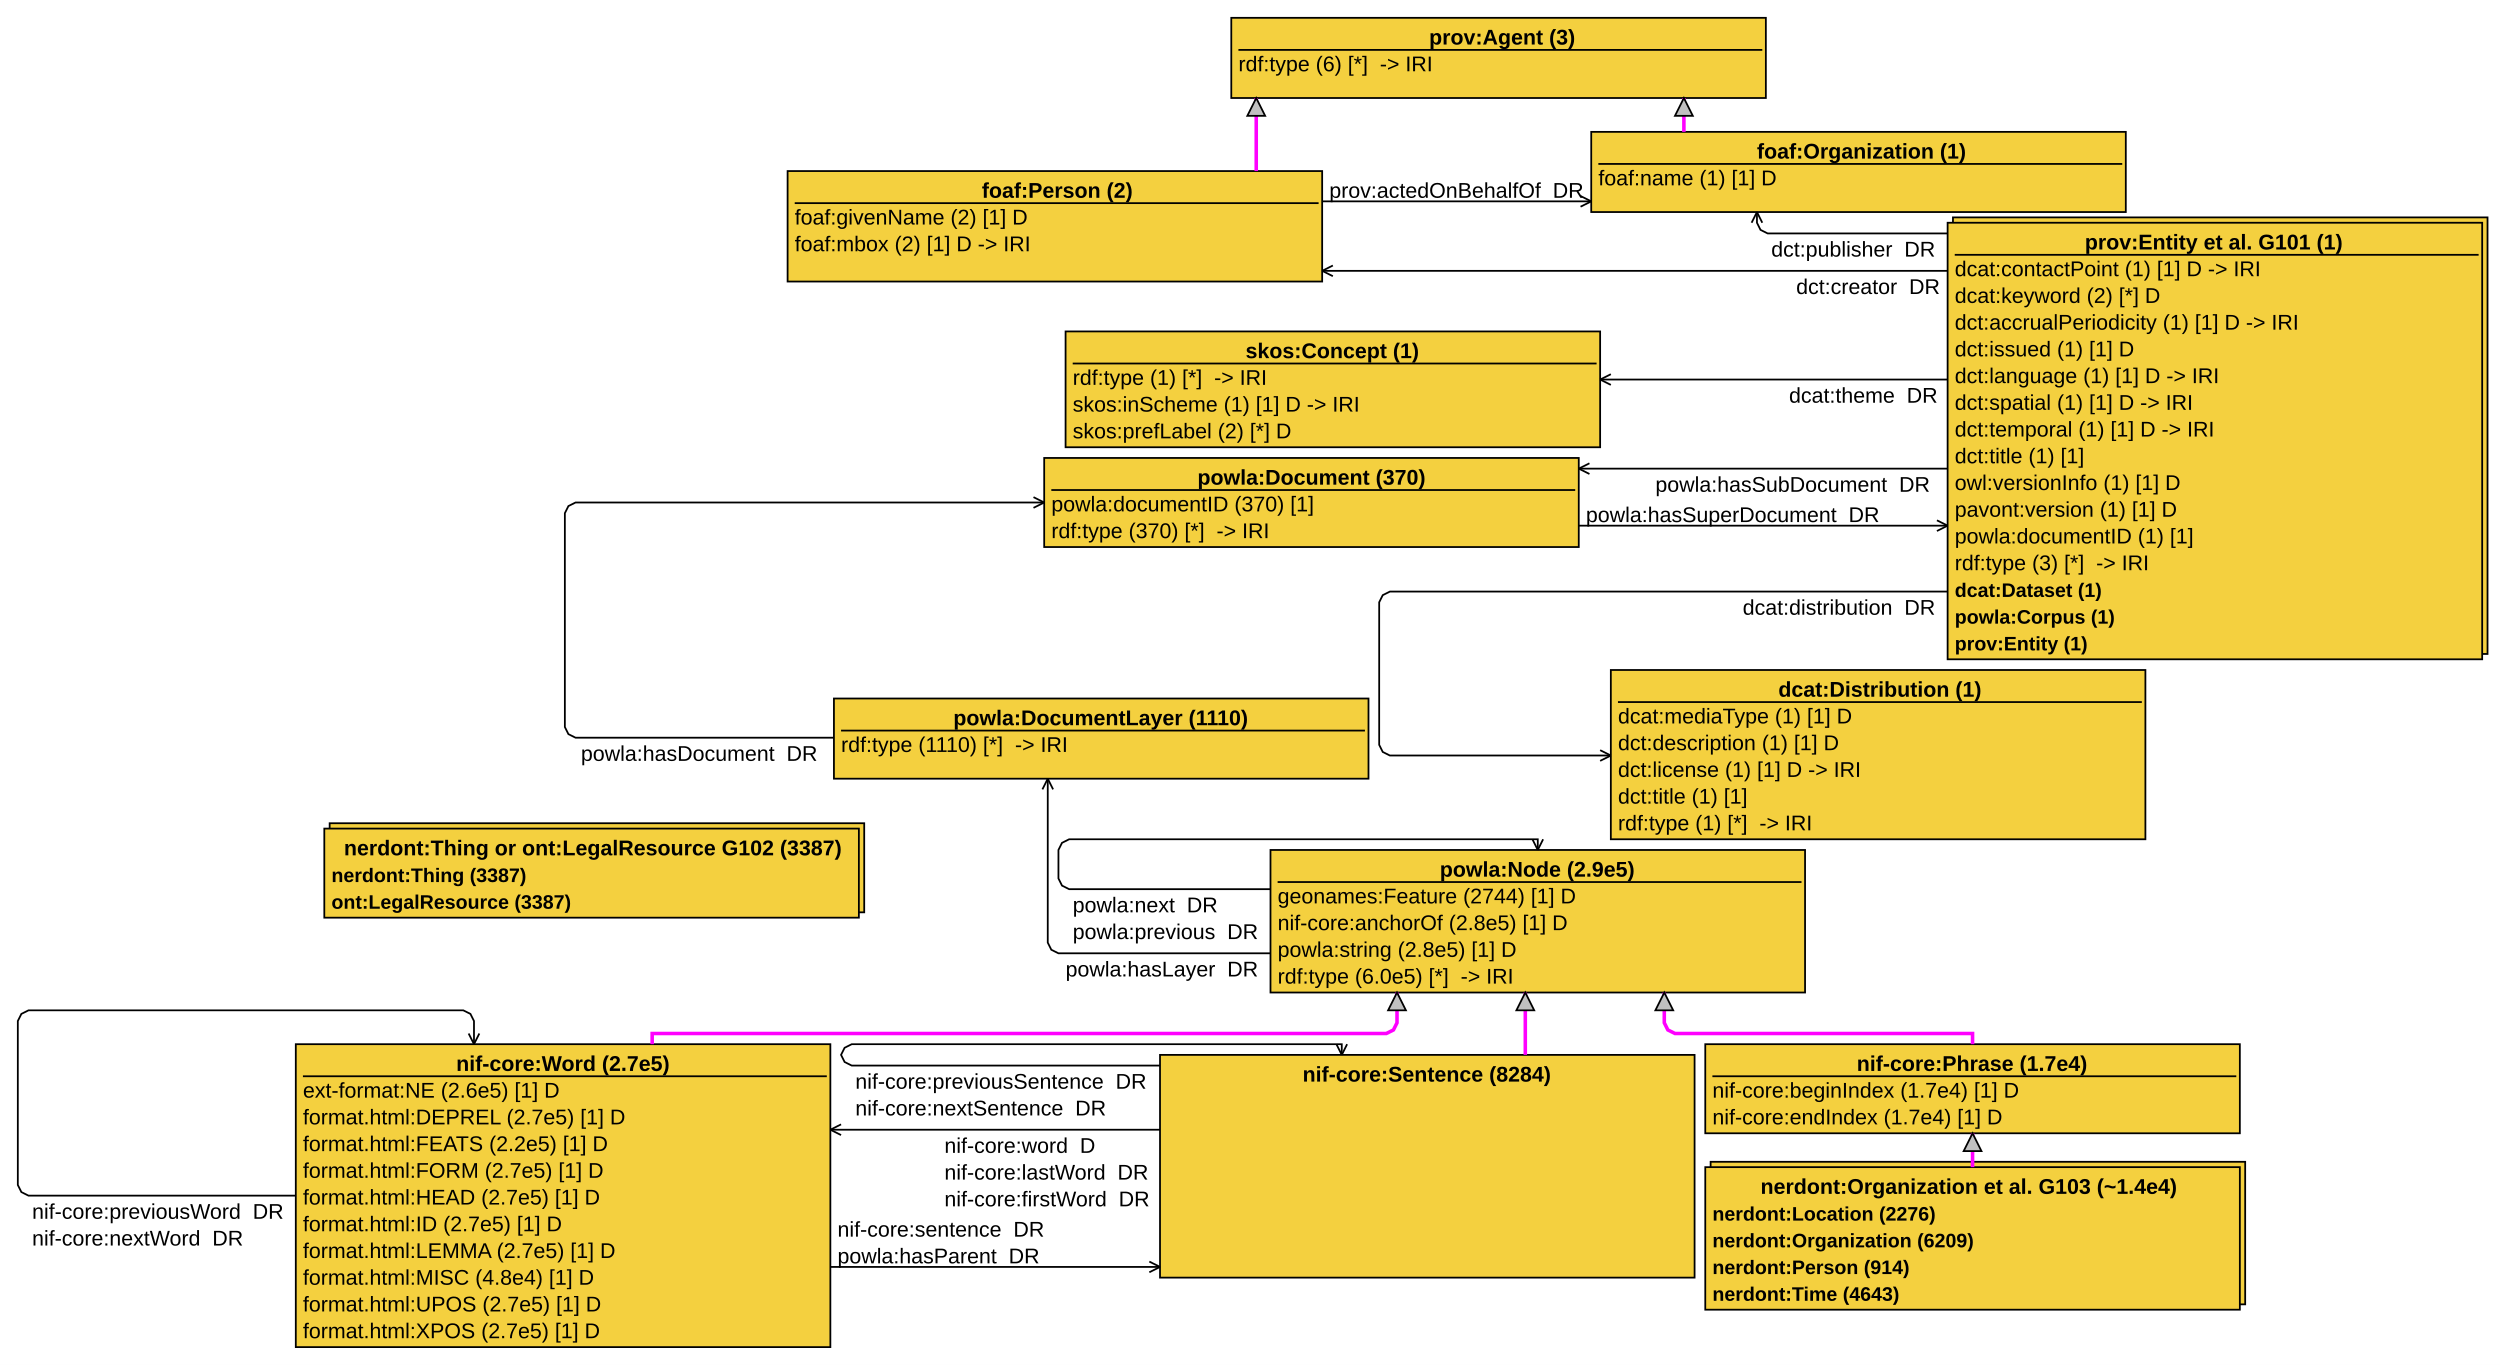
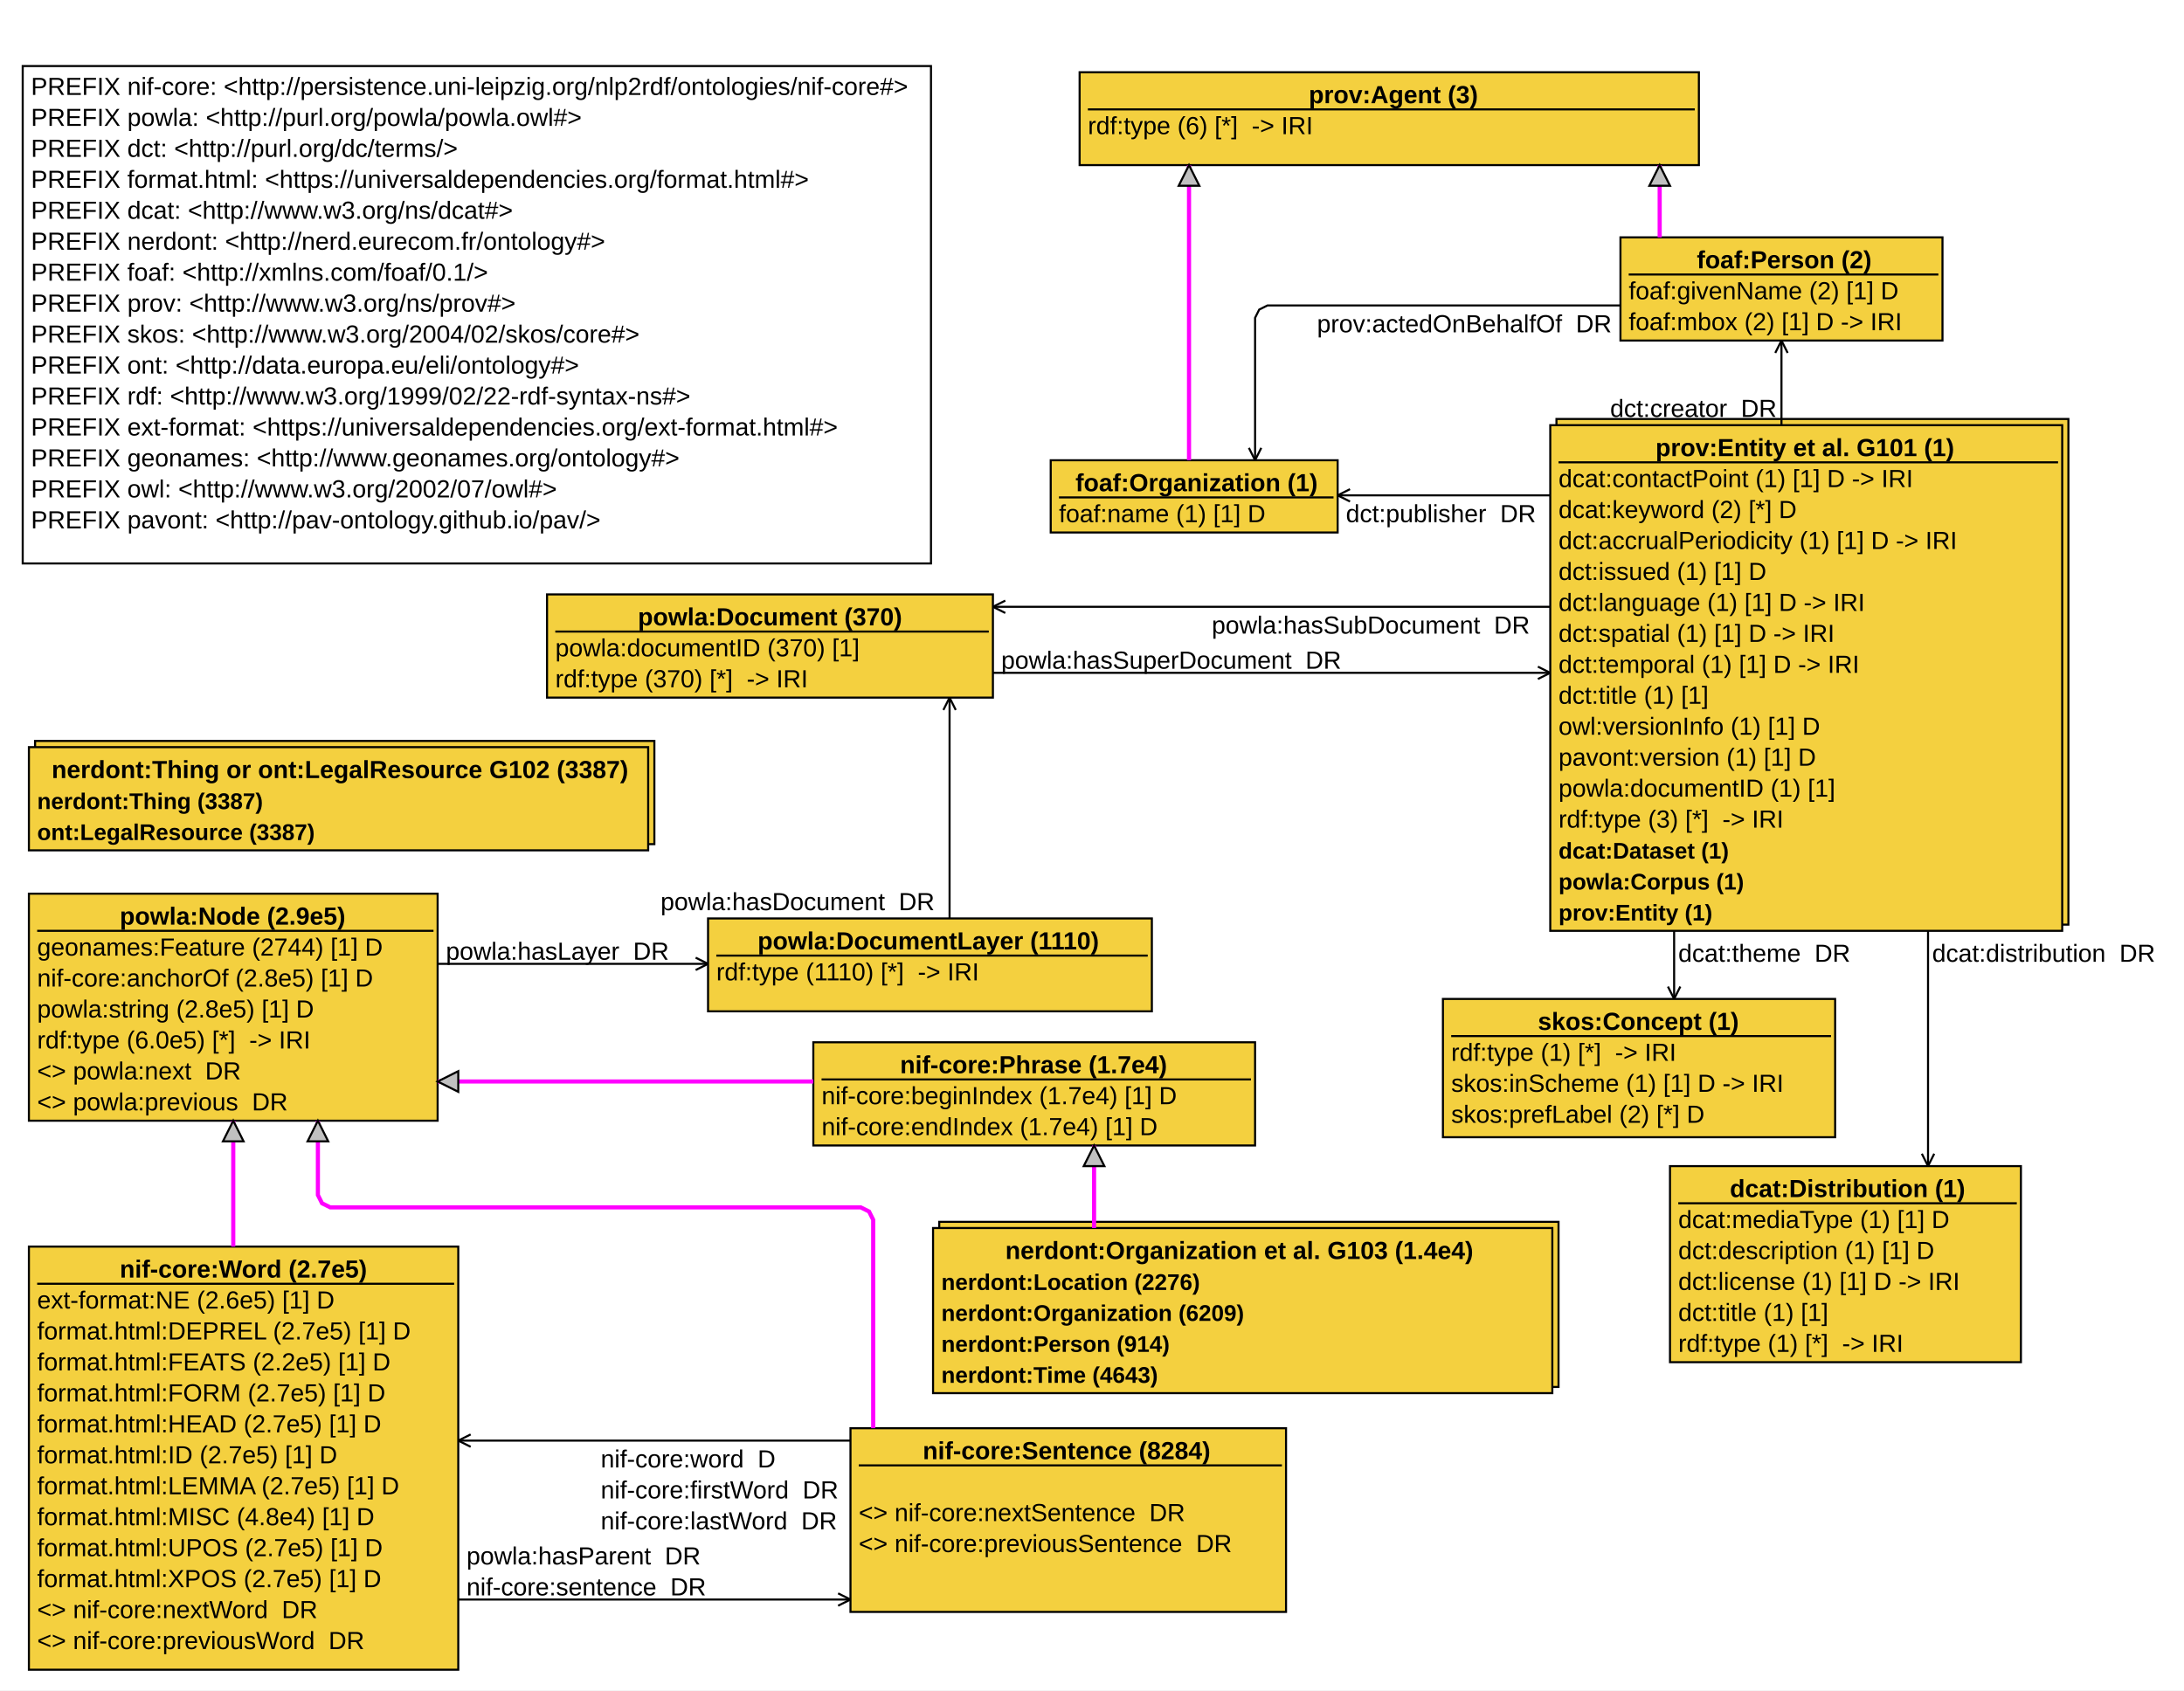
- <svg xmlns="http://www.w3.org/2000/svg" version="1.1" xml:space="preserve" width="1403" height="766" viewBox="0 0 1403 766">
+ <svg xmlns="http://www.w3.org/2000/svg" version="1.1" xml:space="preserve" width="1058" height="819" viewBox="0 0 1058 819">
 onmousemove="movetip(evt)" onmouseup="endmove()"&gt;
<rect x="0" y="0" width="100%" height="100%" style="fill:White;" />
  <defs>
    <linearGradient id="activ1" x1="0%" y1="0%" x2="100%" y2="0%">
      <stop offset="0%" style="stop-color:#FFFF00;stop-opacity:1" />
      <stop offset="100%" style="stop-color:#FFFFF0;stop-opacity:1" />
    </linearGradient>
  </defs>
-   <g id="2002688560">
-     <polygon points="904,376 1204,376 1204,471 904,471 " style="fill:#F4D03F; stroke-width:1;stroke:Black;" />
-     <text style="font-family:Arial;font-size:12px;kerning:0;word-spacing:-1px;fill:Black;font-weight:bold;">
-       <tspan x="998" y="391">dcat:Distribution (1)</tspan>
-     </text>
-     <line x1="908" y1="394" x2="1202" y2="394" style="stroke-width:1;stroke:Black;" />
-     <text style="font-family:Arial;font-size:12px;kerning:0;word-spacing:-1px;fill:Black;">
-       <tspan x="908" y="406">dcat:mediaType (1) [1] D</tspan>
-       <tspan x="908" y="421">dct:description (1) [1] D</tspan>
-       <tspan x="908" y="436">dct:license (1) [1] D -&gt; IRI</tspan>
-       <tspan x="908" y="451">dct:title (1) [1] </tspan>
-       <tspan x="908" y="466">rdf:type (1) [*]  -&gt; IRI</tspan>
-     </text>
-   </g>
-   <g id="2002688571">
-     <polygon points="1096,122 1396,122 1396,367 1096,367 " style="fill:#F4D03F; stroke-width:1;stroke:Black;" />
-     <polygon points="1093,125 1393,125 1393,370 1093,370 " style="fill:#F4D03F; stroke-width:1;stroke:Black;" />
-     <text style="font-family:Arial;font-size:12px;kerning:0;word-spacing:-1px;fill:Black;font-weight:bold;">
-       <tspan x="1170" y="140">prov:Entity et al. G101 (1)</tspan>
-     </text>
-     <line x1="1097" y1="143" x2="1391" y2="143" style="stroke-width:1;stroke:Black;" />
-     <text style="font-family:Arial;font-size:12px;kerning:0;word-spacing:-1px;fill:Black;">
-       <tspan x="1097" y="155">dcat:contactPoint (1) [1] D -&gt; IRI</tspan>
-       <tspan x="1097" y="170">dcat:keyword (2) [*] D</tspan>
-       <tspan x="1097" y="185">dct:accrualPeriodicity (1) [1] D -&gt; IRI</tspan>
-       <tspan x="1097" y="200">dct:issued (1) [1] D</tspan>
-       <tspan x="1097" y="215">dct:language (1) [1] D -&gt; IRI</tspan>
-       <tspan x="1097" y="230">dct:spatial (1) [1] D -&gt; IRI</tspan>
-       <tspan x="1097" y="245">dct:temporal (1) [1] D -&gt; IRI</tspan>
-       <tspan x="1097" y="260">dct:title (1) [1] </tspan>
-       <tspan x="1097" y="275">owl:versionInfo (1) [1] D</tspan>
-       <tspan x="1097" y="290">pavont:version (1) [1] D</tspan>
-       <tspan x="1097" y="305">powla:documentID (1) [1] </tspan>
-       <tspan x="1097" y="320">rdf:type (3) [*]  -&gt; IRI</tspan>
+   <g id="2002724934">
+     <polygon points="455,592 755,592 755,672 455,672 " style="fill:#F4D03F; stroke-width:1;stroke:Black;" />
+     <polygon points="452,595 752,595 752,675 452,675 " style="fill:#F4D03F; stroke-width:1;stroke:Black;" />
+     <text style="font-family:Arial;font-size:12px;kerning:0;word-spacing:-1px;fill:Black;font-weight:bold;">
+       <tspan x="487" y="610">nerdont:Organization et al. G103 (1.4e4)</tspan>
    </text>
    <text style="font-family:Arial;font-size:11px;kerning:0;word-spacing:-1px;fill:Black;font-weight:bold;">
-       <tspan x="1097" y="335">dcat:Dataset (1)</tspan>
-       <tspan x="1097" y="350">powla:Corpus (1)</tspan>
-       <tspan x="1097" y="365">prov:Entity (1)</tspan>
-     </text>
-   </g>
-   <g id="2002688582">
-     <polygon points="468,392 768,392 768,437 468,437 " style="fill:#F4D03F; stroke-width:1;stroke:Black;" />
-     <text style="font-family:Arial;font-size:12px;kerning:0;word-spacing:-1px;fill:Black;font-weight:bold;">
-       <tspan x="535" y="407">powla:DocumentLayer (1110)</tspan>
-     </text>
-     <line x1="472" y1="410" x2="766" y2="410" style="stroke-width:1;stroke:Black;" />
-     <text style="font-family:Arial;font-size:12px;kerning:0;word-spacing:-1px;fill:Black;">
-       <tspan x="472" y="422">rdf:type (1110) [*]  -&gt; IRI</tspan>
-     </text>
-   </g>
-   <g id="2002688593">
-     <polygon points="586,257 886,257 886,307 586,307 " style="fill:#F4D03F; stroke-width:1;stroke:Black;" />
-     <text style="font-family:Arial;font-size:12px;kerning:0;word-spacing:-1px;fill:Black;font-weight:bold;">
-       <tspan x="672" y="272">powla:Document (370)</tspan>
-     </text>
-     <line x1="590" y1="275" x2="884" y2="275" style="stroke-width:1;stroke:Black;" />
-     <text style="font-family:Arial;font-size:12px;kerning:0;word-spacing:-1px;fill:Black;">
-       <tspan x="590" y="287">powla:documentID (370) [1] </tspan>
-       <tspan x="590" y="302">rdf:type (370) [*]  -&gt; IRI</tspan>
-     </text>
-   </g>
-   <g id="2002688604">
-     <polygon points="442,96 742,96 742,158 442,158 " style="fill:#F4D03F; stroke-width:1;stroke:Black;" />
-     <text style="font-family:Arial;font-size:12px;kerning:0;word-spacing:-1px;fill:Black;font-weight:bold;">
-       <tspan x="551" y="111">foaf:Person (2)</tspan>
-     </text>
-     <line x1="446" y1="114" x2="740" y2="114" style="stroke-width:1;stroke:Black;" />
-     <text style="font-family:Arial;font-size:12px;kerning:0;word-spacing:-1px;fill:Black;">
-       <tspan x="446" y="126">foaf:givenName (2) [1] D</tspan>
-       <tspan x="446" y="141">foaf:mbox (2) [1] D -&gt; IRI</tspan>
-     </text>
-   </g>
-   <g id="2002688615">
-     <polygon points="185,462 485,462 485,512 185,512 " style="fill:#F4D03F; stroke-width:1;stroke:Black;" />
-     <polygon points="182,465 482,465 482,515 182,515 " style="fill:#F4D03F; stroke-width:1;stroke:Black;" />
-     <text style="font-family:Arial;font-size:12px;kerning:0;word-spacing:-1px;fill:Black;font-weight:bold;">
-       <tspan x="193" y="480">nerdont:Thing or ont:LegalResource G102 (3387)</tspan>
+       <tspan x="456" y="625">nerdont:Location (2276)</tspan>
+       <tspan x="456" y="640">nerdont:Organization (6209)</tspan>
+       <tspan x="456" y="655">nerdont:Person (914)</tspan>
+       <tspan x="456" y="670">nerdont:Time (4643)</tspan>
+     </text>
+   </g>
+   <g id="2002724945">
+     <polygon points="809,565 979,565 979,660 809,660 " style="fill:#F4D03F; stroke-width:1;stroke:Black;" />
+     <text style="font-family:Arial;font-size:12px;kerning:0;word-spacing:-1px;fill:Black;font-weight:bold;">
+       <tspan x="838" y="580">dcat:Distribution (1)</tspan>
+     </text>
+     <line x1="813" y1="583" x2="977" y2="583" style="stroke-width:1;stroke:Black;" />
+     <text style="font-family:Arial;font-size:12px;kerning:0;word-spacing:-1px;fill:Black;">
+       <tspan x="813" y="595">dcat:mediaType (1) [1] D</tspan>
+       <tspan x="813" y="610">dct:description (1) [1] D</tspan>
+       <tspan x="813" y="625">dct:license (1) [1] D -&gt; IRI</tspan>
+       <tspan x="813" y="640">dct:title (1) [1] </tspan>
+       <tspan x="813" y="655">rdf:type (1) [*]  -&gt; IRI</tspan>
+     </text>
+   </g>
+   <g id="2002724956">
+     <polygon points="754,203 1002,203 1002,448 754,448 " style="fill:#F4D03F; stroke-width:1;stroke:Black;" />
+     <polygon points="751,206 999,206 999,451 751,451 " style="fill:#F4D03F; stroke-width:1;stroke:Black;" />
+     <text style="font-family:Arial;font-size:12px;kerning:0;word-spacing:-1px;fill:Black;font-weight:bold;">
+       <tspan x="802" y="221">prov:Entity et al. G101 (1)</tspan>
+     </text>
+     <line x1="755" y1="224" x2="997" y2="224" style="stroke-width:1;stroke:Black;" />
+     <text style="font-family:Arial;font-size:12px;kerning:0;word-spacing:-1px;fill:Black;">
+       <tspan x="755" y="236">dcat:contactPoint (1) [1] D -&gt; IRI</tspan>
+       <tspan x="755" y="251">dcat:keyword (2) [*] D</tspan>
+       <tspan x="755" y="266">dct:accrualPeriodicity (1) [1] D -&gt; IRI</tspan>
+       <tspan x="755" y="281">dct:issued (1) [1] D</tspan>
+       <tspan x="755" y="296">dct:language (1) [1] D -&gt; IRI</tspan>
+       <tspan x="755" y="311">dct:spatial (1) [1] D -&gt; IRI</tspan>
+       <tspan x="755" y="326">dct:temporal (1) [1] D -&gt; IRI</tspan>
+       <tspan x="755" y="341">dct:title (1) [1] </tspan>
+       <tspan x="755" y="356">owl:versionInfo (1) [1] D</tspan>
+       <tspan x="755" y="371">pavont:version (1) [1] D</tspan>
+       <tspan x="755" y="386">powla:documentID (1) [1] </tspan>
+       <tspan x="755" y="401">rdf:type (3) [*]  -&gt; IRI</tspan>
    </text>
    <text style="font-family:Arial;font-size:11px;kerning:0;word-spacing:-1px;fill:Black;font-weight:bold;">
-       <tspan x="186" y="495">nerdont:Thing (3387)</tspan>
-       <tspan x="186" y="510">ont:LegalResource (3387)</tspan>
-     </text>
-   </g>
-   <g id="2002688626">
-     <polygon points="713,477 1013,477 1013,557 713,557 " style="fill:#F4D03F; stroke-width:1;stroke:Black;" />
-     <text style="font-family:Arial;font-size:12px;kerning:0;word-spacing:-1px;fill:Black;font-weight:bold;">
-       <tspan x="808" y="492">powla:Node (2.9e5)</tspan>
-     </text>
-     <line x1="717" y1="495" x2="1011" y2="495" style="stroke-width:1;stroke:Black;" />
-     <text style="font-family:Arial;font-size:12px;kerning:0;word-spacing:-1px;fill:Black;">
-       <tspan x="717" y="507">geonames:Feature (2744) [1] D</tspan>
-       <tspan x="717" y="522">nif-core:anchorOf (2.8e5) [1] D</tspan>
-       <tspan x="717" y="537">powla:string (2.8e5) [1] D</tspan>
-       <tspan x="717" y="552">rdf:type (6.0e5) [*]  -&gt; IRI</tspan>
-     </text>
-   </g>
-   <g id="2002688637">
-     <polygon points="691,10 991,10 991,55 691,55 " style="fill:#F4D03F; stroke-width:1;stroke:Black;" />
-     <text style="font-family:Arial;font-size:12px;kerning:0;word-spacing:-1px;fill:Black;font-weight:bold;">
-       <tspan x="802" y="25">prov:Agent (3)</tspan>
-     </text>
-     <line x1="695" y1="28" x2="989" y2="28" style="stroke-width:1;stroke:Black;" />
-     <text style="font-family:Arial;font-size:12px;kerning:0;word-spacing:-1px;fill:Black;">
-       <tspan x="695" y="40">rdf:type (6) [*]  -&gt; IRI</tspan>
-     </text>
-   </g>
-   <g id="2002688648">
-     <polygon points="893,74 1193,74 1193,119 893,119 " style="fill:#F4D03F; stroke-width:1;stroke:Black;" />
-     <text style="font-family:Arial;font-size:12px;kerning:0;word-spacing:-1px;fill:Black;font-weight:bold;">
-       <tspan x="986" y="89">foaf:Organization (1)</tspan>
-     </text>
-     <line x1="897" y1="92" x2="1191" y2="92" style="stroke-width:1;stroke:Black;" />
-     <text style="font-family:Arial;font-size:12px;kerning:0;word-spacing:-1px;fill:Black;">
-       <tspan x="897" y="104">foaf:name (1) [1] D</tspan>
-     </text>
-   </g>
-   <g id="2002688659">
-     <polygon points="957,586 1257,586 1257,636 957,636 " style="fill:#F4D03F; stroke-width:1;stroke:Black;" />
-     <text style="font-family:Arial;font-size:12px;kerning:0;word-spacing:-1px;fill:Black;font-weight:bold;">
-       <tspan x="1042" y="601">nif-core:Phrase (1.7e4)</tspan>
-     </text>
-     <line x1="961" y1="604" x2="1255" y2="604" style="stroke-width:1;stroke:Black;" />
-     <text style="font-family:Arial;font-size:12px;kerning:0;word-spacing:-1px;fill:Black;">
-       <tspan x="961" y="616">nif-core:beginIndex (1.7e4) [1] D</tspan>
-       <tspan x="961" y="631">nif-core:endIndex (1.7e4) [1] D</tspan>
-     </text>
-   </g>
-   <g id="2002688670">
-     <polygon points="651,592 951,592 951,717 651,717 " style="fill:#F4D03F; stroke-width:1;stroke:Black;" />
-     <text style="font-family:Arial;font-size:12px;kerning:0;word-spacing:-1px;fill:Black;font-weight:bold;">
-       <tspan x="731" y="607">nif-core:Sentence (8284)</tspan>
-     </text>
-   </g>
-   <g id="2002688681">
-     <polygon points="960,652 1260,652 1260,732 960,732 " style="fill:#F4D03F; stroke-width:1;stroke:Black;" />
-     <polygon points="957,655 1257,655 1257,735 957,735 " style="fill:#F4D03F; stroke-width:1;stroke:Black;" />
-     <text style="font-family:Arial;font-size:12px;kerning:0;word-spacing:-1px;fill:Black;font-weight:bold;">
-       <tspan x="988" y="670">nerdont:Organization et al. G103 (~1.4e4)</tspan>
+       <tspan x="755" y="416">dcat:Dataset (1)</tspan>
+       <tspan x="755" y="431">powla:Corpus (1)</tspan>
+       <tspan x="755" y="446">prov:Entity (1)</tspan>
+     </text>
+   </g>
+   <g id="2002724967">
+     <polygon points="343,445 558,445 558,490 343,490 " style="fill:#F4D03F; stroke-width:1;stroke:Black;" />
+     <text style="font-family:Arial;font-size:12px;kerning:0;word-spacing:-1px;fill:Black;font-weight:bold;">
+       <tspan x="367" y="460">powla:DocumentLayer (1110)</tspan>
+     </text>
+     <line x1="347" y1="463" x2="556" y2="463" style="stroke-width:1;stroke:Black;" />
+     <text style="font-family:Arial;font-size:12px;kerning:0;word-spacing:-1px;fill:Black;">
+       <tspan x="347" y="475">rdf:type (1110) [*]  -&gt; IRI</tspan>
+     </text>
+   </g>
+   <g id="2002724978">
+     <polygon points="14,433 212,433 212,543 14,543 " style="fill:#F4D03F; stroke-width:1;stroke:Black;" />
+     <text style="font-family:Arial;font-size:12px;kerning:0;word-spacing:-1px;fill:Black;font-weight:bold;">
+       <tspan x="58" y="448">powla:Node (2.9e5)</tspan>
+     </text>
+     <line x1="18" y1="451" x2="210" y2="451" style="stroke-width:1;stroke:Black;" />
+     <text style="font-family:Arial;font-size:12px;kerning:0;word-spacing:-1px;fill:Black;">
+       <tspan x="18" y="463">geonames:Feature (2744) [1] D</tspan>
+       <tspan x="18" y="478">nif-core:anchorOf (2.8e5) [1] D</tspan>
+       <tspan x="18" y="493">powla:string (2.8e5) [1] D</tspan>
+       <tspan x="18" y="508">rdf:type (6.0e5) [*]  -&gt; IRI</tspan>
+       <tspan x="18" y="523">&lt;&gt; powla:next  DR</tspan>
+       <tspan x="18" y="538">&lt;&gt; powla:previous  DR</tspan>
+     </text>
+   </g>
+   <g id="2002724989">
+     <polygon points="785,115 941,115 941,165 785,165 " style="fill:#F4D03F; stroke-width:1;stroke:Black;" />
+     <text style="font-family:Arial;font-size:12px;kerning:0;word-spacing:-1px;fill:Black;font-weight:bold;">
+       <tspan x="822" y="130">foaf:Person (2)</tspan>
+     </text>
+     <line x1="789" y1="133" x2="939" y2="133" style="stroke-width:1;stroke:Black;" />
+     <text style="font-family:Arial;font-size:12px;kerning:0;word-spacing:-1px;fill:Black;">
+       <tspan x="789" y="145">foaf:givenName (2) [1] D</tspan>
+       <tspan x="789" y="160">foaf:mbox (2) [1] D -&gt; IRI</tspan>
+     </text>
+   </g>
+   <g id="2002725000">
+     <polygon points="17,359 317,359 317,409 17,409 " style="fill:#F4D03F; stroke-width:1;stroke:Black;" />
+     <polygon points="14,362 314,362 314,412 14,412 " style="fill:#F4D03F; stroke-width:1;stroke:Black;" />
+     <text style="font-family:Arial;font-size:12px;kerning:0;word-spacing:-1px;fill:Black;font-weight:bold;">
+       <tspan x="25" y="377">nerdont:Thing or ont:LegalResource G102 (3387)</tspan>
    </text>
    <text style="font-family:Arial;font-size:11px;kerning:0;word-spacing:-1px;fill:Black;font-weight:bold;">
-       <tspan x="961" y="685">nerdont:Location (2276)</tspan>
-       <tspan x="961" y="700">nerdont:Organization (6209)</tspan>
-       <tspan x="961" y="715">nerdont:Person (914)</tspan>
-       <tspan x="961" y="730">nerdont:Time (4643)</tspan>
-     </text>
-   </g>
-   <g id="2002688692">
-     <polygon points="166,586 466,586 466,756 166,756 " style="fill:#F4D03F; stroke-width:1;stroke:Black;" />
-     <text style="font-family:Arial;font-size:12px;kerning:0;word-spacing:-1px;fill:Black;font-weight:bold;">
-       <tspan x="256" y="601">nif-core:Word (2.7e5)</tspan>
-     </text>
-     <line x1="170" y1="604" x2="464" y2="604" style="stroke-width:1;stroke:Black;" />
-     <text style="font-family:Arial;font-size:12px;kerning:0;word-spacing:-1px;fill:Black;">
-       <tspan x="170" y="616">ext-format:NE (2.6e5) [1] D</tspan>
-       <tspan x="170" y="631">format.html:DEPREL (2.7e5) [1] D</tspan>
-       <tspan x="170" y="646">format.html:FEATS (2.2e5) [1] D</tspan>
-       <tspan x="170" y="661">format.html:FORM (2.7e5) [1] D</tspan>
-       <tspan x="170" y="676">format.html:HEAD (2.7e5) [1] D</tspan>
-       <tspan x="170" y="691">format.html:ID (2.7e5) [1] D</tspan>
-       <tspan x="170" y="706">format.html:LEMMA (2.7e5) [1] D</tspan>
-       <tspan x="170" y="721">format.html:MISC (4.8e4) [1] D</tspan>
-       <tspan x="170" y="736">format.html:UPOS (2.7e5) [1] D</tspan>
-       <tspan x="170" y="751">format.html:XPOS (2.7e5) [1] D</tspan>
-     </text>
-   </g>
-   <g id="2002688703">
-     <polygon points="598,186 898,186 898,251 598,251 " style="fill:#F4D03F; stroke-width:1;stroke:Black;" />
-     <text style="font-family:Arial;font-size:12px;kerning:0;word-spacing:-1px;fill:Black;font-weight:bold;">
-       <tspan x="699" y="201">skos:Concept (1)</tspan>
-     </text>
-     <line x1="602" y1="204" x2="896" y2="204" style="stroke-width:1;stroke:Black;" />
-     <text style="font-family:Arial;font-size:12px;kerning:0;word-spacing:-1px;fill:Black;">
-       <tspan x="602" y="216">rdf:type (1) [*]  -&gt; IRI</tspan>
-       <tspan x="602" y="231">skos:inScheme (1) [1] D -&gt; IRI</tspan>
-       <tspan x="602" y="246">skos:prefLabel (2) [*] D</tspan>
-     </text>
-   </g>
-   <g id="2002688478">
-     <path d="M651,598 L478,598 474,596 472,592 472,592 474,588 478,586 753,586 753,592 " style="fill:none;stroke-width:1;stroke:Black;" />
-     <line x1="750" y1="586" x2="753" y2="592" style="stroke-width:1;stroke:Black;" />
-     <line x1="756" y1="586" x2="753" y2="592" style="stroke-width:1;stroke:Black;" />
-     <text style="font-family:Arial;font-size:12px;kerning:0;word-spacing:-1px;fill:Black;">
-       <tspan x="480" y="611">nif-core:previousSentence  DR</tspan>
-       <tspan x="480" y="626">nif-core:nextSentence  DR</tspan>
-     </text>
-   </g>
-   <g id="2002688483">
-     <path d="M651,634 L466,634 " style="fill:none;stroke-width:1;stroke:Black;" />
-     <line x1="472" y1="631" x2="466" y2="634" style="stroke-width:1;stroke:Black;" />
-     <line x1="472" y1="637" x2="466" y2="634" style="stroke-width:1;stroke:Black;" />
-     <text style="font-family:Arial;font-size:12px;kerning:0;word-spacing:-1px;fill:Black;">
-       <tspan x="530" y="647">nif-core:word  D</tspan>
-       <tspan x="530" y="662">nif-core:lastWord  DR</tspan>
-       <tspan x="530" y="677">nif-core:firstWord  DR</tspan>
-     </text>
-   </g>
-   <g id="2002688488">
-     <path d="M1093,131 L992,131 988,129 986,125 986,119 " style="fill:none;stroke-width:1;stroke:Black;" />
-     <line x1="983" y1="125" x2="986" y2="119" style="stroke-width:1;stroke:Black;" />
-     <line x1="989" y1="125" x2="986" y2="119" style="stroke-width:1;stroke:Black;" />
-     <text style="font-family:Arial;font-size:12px;kerning:0;word-spacing:-1px;fill:Black;">
-       <tspan x="994" y="144">dct:publisher  DR</tspan>
-     </text>
-   </g>
-   <g id="2002688493">
-     <path d="M886,295 L1093,295 " style="fill:none;stroke-width:1;stroke:Black;" />
-     <line x1="1087" y1="292" x2="1093" y2="295" style="stroke-width:1;stroke:Black;" />
-     <line x1="1087" y1="298" x2="1093" y2="295" style="stroke-width:1;stroke:Black;" />
-     <text style="font-family:Arial;font-size:12px;kerning:0;word-spacing:-1px;fill:Black;">
-       <tspan x="890" y="293">powla:hasSuperDocument  DR</tspan>
-     </text>
-   </g>
-   <g id="2002688498">
-     <path d="M166,671 L16,671 12,669 10,665 10,573 12,569 16,567 260,567 264,569 266,573 266,586 " style="fill:none;stroke-width:1;stroke:Black;" />
-     <line x1="263" y1="580" x2="266" y2="586" style="stroke-width:1;stroke:Black;" />
-     <line x1="269" y1="580" x2="266" y2="586" style="stroke-width:1;stroke:Black;" />
-     <text style="font-family:Arial;font-size:12px;kerning:0;word-spacing:-1px;fill:Black;">
-       <tspan x="18" y="684">nif-core:previousWord  DR</tspan>
-       <tspan x="18" y="699">nif-core:nextWord  DR</tspan>
-     </text>
-   </g>
-   <g id="2002688503">
-     <path d="M1093,152 L742,152 " style="fill:none;stroke-width:1;stroke:Black;" />
-     <line x1="748" y1="149" x2="742" y2="152" style="stroke-width:1;stroke:Black;" />
-     <line x1="748" y1="155" x2="742" y2="152" style="stroke-width:1;stroke:Black;" />
-     <text style="font-family:Arial;font-size:12px;kerning:0;word-spacing:-1px;fill:Black;">
-       <tspan x="1008" y="165">dct:creator  DR</tspan>
-     </text>
-   </g>
-   <g id="2002688508">
-     <path d="M713,535 L594,535 590,533 588,529 588,437 " style="fill:none;stroke-width:1;stroke:Black;" />
-     <line x1="585" y1="443" x2="588" y2="437" style="stroke-width:1;stroke:Black;" />
-     <line x1="591" y1="443" x2="588" y2="437" style="stroke-width:1;stroke:Black;" />
-     <text style="font-family:Arial;font-size:12px;kerning:0;word-spacing:-1px;fill:Black;">
-       <tspan x="598" y="548">powla:hasLayer  DR</tspan>
-     </text>
-   </g>
-   <g id="2002688513">
-     <path d="M468,414 L323,414 319,412 317,408 317,288 319,284 323,282 586,282 " style="fill:none;stroke-width:1;stroke:Black;" />
-     <line x1="580" y1="279" x2="586" y2="282" style="stroke-width:1;stroke:Black;" />
-     <line x1="580" y1="285" x2="586" y2="282" style="stroke-width:1;stroke:Black;" />
-     <text style="font-family:Arial;font-size:12px;kerning:0;word-spacing:-1px;fill:Black;">
-       <tspan x="326" y="427">powla:hasDocument  DR</tspan>
-     </text>
-   </g>
-   <g id="2002688518">
-     <path d="M713,499 L600,499 596,497 594,493 594,477 596,473 600,471 863,471 863,477 " style="fill:none;stroke-width:1;stroke:Black;" />
-     <line x1="860" y1="471" x2="863" y2="477" style="stroke-width:1;stroke:Black;" />
-     <line x1="866" y1="471" x2="863" y2="477" style="stroke-width:1;stroke:Black;" />
-     <text style="font-family:Arial;font-size:12px;kerning:0;word-spacing:-1px;fill:Black;">
-       <tspan x="602" y="512">powla:next  DR</tspan>
-       <tspan x="602" y="527">powla:previous  DR</tspan>
-     </text>
-   </g>
-   <g id="2002688523">
-     <path d="M1093,213 L898,213 " style="fill:none;stroke-width:1;stroke:Black;" />
-     <line x1="904" y1="210" x2="898" y2="213" style="stroke-width:1;stroke:Black;" />
-     <line x1="904" y1="216" x2="898" y2="213" style="stroke-width:1;stroke:Black;" />
-     <text style="font-family:Arial;font-size:12px;kerning:0;word-spacing:-1px;fill:Black;">
-       <tspan x="1004" y="226">dcat:theme  DR</tspan>
-     </text>
-   </g>
-   <g id="2002688528">
-     <path d="M742,113 L893,113 " style="fill:none;stroke-width:1;stroke:Black;" />
-     <line x1="887" y1="110" x2="893" y2="113" style="stroke-width:1;stroke:Black;" />
-     <line x1="887" y1="116" x2="893" y2="113" style="stroke-width:1;stroke:Black;" />
-     <text style="font-family:Arial;font-size:12px;kerning:0;word-spacing:-1px;fill:Black;">
-       <tspan x="746" y="111">prov:actedOnBehalfOf  DR</tspan>
-     </text>
-   </g>
-   <g id="2002688533">
-     <path d="M1093,332 L780,332 776,334 774,338 774,418 776,422 780,424 904,424 " style="fill:none;stroke-width:1;stroke:Black;" />
-     <line x1="898" y1="421" x2="904" y2="424" style="stroke-width:1;stroke:Black;" />
-     <line x1="898" y1="427" x2="904" y2="424" style="stroke-width:1;stroke:Black;" />
-     <text style="font-family:Arial;font-size:12px;kerning:0;word-spacing:-1px;fill:Black;">
-       <tspan x="978" y="345">dcat:distribution  DR</tspan>
-     </text>
-   </g>
-   <g id="2002688538">
-     <path d="M1093,263 L886,263 " style="fill:none;stroke-width:1;stroke:Black;" />
-     <line x1="892" y1="260" x2="886" y2="263" style="stroke-width:1;stroke:Black;" />
-     <line x1="892" y1="266" x2="886" y2="263" style="stroke-width:1;stroke:Black;" />
-     <text style="font-family:Arial;font-size:12px;kerning:0;word-spacing:-1px;fill:Black;">
-       <tspan x="929" y="276">powla:hasSubDocument  DR</tspan>
-     </text>
-   </g>
-   <g id="2002688543">
-     <path d="M466,711 L651,711 " style="fill:none;stroke-width:1;stroke:Black;" />
-     <line x1="645" y1="708" x2="651" y2="711" style="stroke-width:1;stroke:Black;" />
-     <line x1="645" y1="714" x2="651" y2="711" style="stroke-width:1;stroke:Black;" />
-     <text style="font-family:Arial;font-size:12px;kerning:0;word-spacing:-1px;fill:Black;">
-       <tspan x="470" y="694">nif-core:sentence  DR</tspan>
-       <tspan x="470" y="709">powla:hasParent  DR</tspan>
-     </text>
-   </g>
-   <g id="2002688548">
-     <path d="M934,557 L934,574 936,578 940,580 1107,580 1107,586 " style="fill:none;stroke-width:2;stroke:Fuchsia;" />
-     <polygon points="939,567 934,557 929,567 " style="fill:Silver;stroke-width:1;stroke:Black;" />
-     <text style="font-family:Arial;font-size:12px;kerning:0;word-spacing:-1px;fill:Black;">
-       <tspan x="936" y="572"> </tspan>
-     </text>
-   </g>
-   <g id="2002688550">
-     <path d="M856,557 L856,592 " style="fill:none;stroke-width:2;stroke:Fuchsia;" />
-     <polygon points="861,567 856,557 851,567 " style="fill:Silver;stroke-width:1;stroke:Black;" />
-     <text style="font-family:Arial;font-size:12px;kerning:0;word-spacing:-1px;fill:Black;">
-       <tspan x="858" y="572"> </tspan>
-     </text>
-   </g>
-   <g id="2002688552">
-     <path d="M1107,636 L1107,655 " style="fill:none;stroke-width:2;stroke:Fuchsia;" />
-     <polygon points="1112,646 1107,636 1102,646 " style="fill:Silver;stroke-width:1;stroke:Black;" />
-     <text style="font-family:Arial;font-size:12px;kerning:0;word-spacing:-1px;fill:Black;">
-       <tspan x="1109" y="651"> </tspan>
-     </text>
-   </g>
-   <g id="2002688554">
-     <path d="M705,55 L705,96 " style="fill:none;stroke-width:2;stroke:Fuchsia;" />
-     <polygon points="710,65 705,55 700,65 " style="fill:Silver;stroke-width:1;stroke:Black;" />
-     <text style="font-family:Arial;font-size:12px;kerning:0;word-spacing:-1px;fill:Black;">
-       <tspan x="707" y="70"> </tspan>
-     </text>
-   </g>
-   <g id="2002688556">
-     <path d="M784,557 L784,574 782,578 778,580 366,580 366,586 " style="fill:none;stroke-width:2;stroke:Fuchsia;" />
-     <polygon points="789,567 784,557 779,567 " style="fill:Silver;stroke-width:1;stroke:Black;" />
-     <text style="font-family:Arial;font-size:12px;kerning:0;word-spacing:-1px;fill:Black;">
-       <tspan x="786" y="572"> </tspan>
-     </text>
-   </g>
-   <g id="2002688558">
-     <path d="M945,55 L945,74 " style="fill:none;stroke-width:2;stroke:Fuchsia;" />
-     <polygon points="950,65 945,55 940,65 " style="fill:Silver;stroke-width:1;stroke:Black;" />
-     <text style="font-family:Arial;font-size:12px;kerning:0;word-spacing:-1px;fill:Black;">
-       <tspan x="947" y="70"> </tspan>
+       <tspan x="18" y="392">nerdont:Thing (3387)</tspan>
+       <tspan x="18" y="407">ont:LegalResource (3387)</tspan>
+     </text>
+   </g>
+   <g id="2002725011">
+     <polygon points="509,223 648,223 648,258 509,258 " style="fill:#F4D03F; stroke-width:1;stroke:Black;" />
+     <text style="font-family:Arial;font-size:12px;kerning:0;word-spacing:-1px;fill:Black;font-weight:bold;">
+       <tspan x="521" y="238">foaf:Organization (1)</tspan>
+     </text>
+     <line x1="513" y1="241" x2="646" y2="241" style="stroke-width:1;stroke:Black;" />
+     <text style="font-family:Arial;font-size:12px;kerning:0;word-spacing:-1px;fill:Black;">
+       <tspan x="513" y="253">foaf:name (1) [1] D</tspan>
+     </text>
+   </g>
+   <g id="2002725022">
+     <polygon points="523,35 823,35 823,80 523,80 " style="fill:#F4D03F; stroke-width:1;stroke:Black;" />
+     <text style="font-family:Arial;font-size:12px;kerning:0;word-spacing:-1px;fill:Black;font-weight:bold;">
+       <tspan x="634" y="50">prov:Agent (3)</tspan>
+     </text>
+     <line x1="527" y1="53" x2="821" y2="53" style="stroke-width:1;stroke:Black;" />
+     <text style="font-family:Arial;font-size:12px;kerning:0;word-spacing:-1px;fill:Black;">
+       <tspan x="527" y="65">rdf:type (6) [*]  -&gt; IRI</tspan>
+     </text>
+   </g>
+   <g id="2002725033">
+     <polygon points="394,505 608,505 608,555 394,555 " style="fill:#F4D03F; stroke-width:1;stroke:Black;" />
+     <text style="font-family:Arial;font-size:12px;kerning:0;word-spacing:-1px;fill:Black;font-weight:bold;">
+       <tspan x="436" y="520">nif-core:Phrase (1.7e4)</tspan>
+     </text>
+     <line x1="398" y1="523" x2="606" y2="523" style="stroke-width:1;stroke:Black;" />
+     <text style="font-family:Arial;font-size:12px;kerning:0;word-spacing:-1px;fill:Black;">
+       <tspan x="398" y="535">nif-core:beginIndex (1.7e4) [1] D</tspan>
+       <tspan x="398" y="550">nif-core:endIndex (1.7e4) [1] D</tspan>
+     </text>
+   </g>
+   <g id="2002725044">
+     <polygon points="265,288 481,288 481,338 265,338 " style="fill:#F4D03F; stroke-width:1;stroke:Black;" />
+     <text style="font-family:Arial;font-size:12px;kerning:0;word-spacing:-1px;fill:Black;font-weight:bold;">
+       <tspan x="309" y="303">powla:Document (370)</tspan>
+     </text>
+     <line x1="269" y1="306" x2="479" y2="306" style="stroke-width:1;stroke:Black;" />
+     <text style="font-family:Arial;font-size:12px;kerning:0;word-spacing:-1px;fill:Black;">
+       <tspan x="269" y="318">powla:documentID (370) [1] </tspan>
+       <tspan x="269" y="333">rdf:type (370) [*]  -&gt; IRI</tspan>
+     </text>
+   </g>
+   <g id="2002725055">
+     <polygon points="412,692 623,692 623,781 412,781 " style="fill:#F4D03F; stroke-width:1;stroke:Black;" />
+     <text style="font-family:Arial;font-size:12px;kerning:0;word-spacing:-1px;fill:Black;font-weight:bold;">
+       <tspan x="447" y="707">nif-core:Sentence (8284)</tspan>
+     </text>
+     <line x1="416" y1="710" x2="621" y2="710" style="stroke-width:1;stroke:Black;" />
+     <text style="font-family:Arial;font-size:12px;kerning:0;word-spacing:-1px;fill:Black;">
+       <tspan x="416" y="737">&lt;&gt; nif-core:nextSentence  DR</tspan>
+       <tspan x="416" y="752">&lt;&gt; nif-core:previousSentence  DR</tspan>
+     </text>
+   </g>
+   <g id="2002725066">
+     <polygon points="11,32 451,32 451,273 11,273 " style="fill:White; stroke-width:1;stroke:Black;" />
+     <text style="font-family:Arial;font-size:12px;kerning:0;word-spacing:-1px;fill:Black;">
+       <tspan x="15" y="46">PREFIX nif-core: &lt;http://persistence.uni-leipzig.org/nlp2rdf/ontologies/nif-core#&gt;</tspan>
+       <tspan x="15" y="61">PREFIX powla: &lt;http://purl.org/powla/powla.owl#&gt;</tspan>
+       <tspan x="15" y="76">PREFIX dct: &lt;http://purl.org/dc/terms/&gt;</tspan>
+       <tspan x="15" y="91">PREFIX format.html: &lt;https://universaldependencies.org/format.html#&gt;</tspan>
+       <tspan x="15" y="106">PREFIX dcat: &lt;http://www.w3.org/ns/dcat#&gt;</tspan>
+       <tspan x="15" y="121">PREFIX nerdont: &lt;http://nerd.eurecom.fr/ontology#&gt;</tspan>
+       <tspan x="15" y="136">PREFIX foaf: &lt;http://xmlns.com/foaf/0.1/&gt;</tspan>
+       <tspan x="15" y="151">PREFIX prov: &lt;http://www.w3.org/ns/prov#&gt;</tspan>
+       <tspan x="15" y="166">PREFIX skos: &lt;http://www.w3.org/2004/02/skos/core#&gt;</tspan>
+       <tspan x="15" y="181">PREFIX ont: &lt;http://data.europa.eu/eli/ontology#&gt;</tspan>
+       <tspan x="15" y="196">PREFIX rdf: &lt;http://www.w3.org/1999/02/22-rdf-syntax-ns#&gt;</tspan>
+       <tspan x="15" y="211">PREFIX ext-format: &lt;https://universaldependencies.org/ext-format.html#&gt;</tspan>
+       <tspan x="15" y="226">PREFIX geonames: &lt;http://www.geonames.org/ontology#&gt;</tspan>
+       <tspan x="15" y="241">PREFIX owl: &lt;http://www.w3.org/2002/07/owl#&gt;</tspan>
+       <tspan x="15" y="256">PREFIX pavont: &lt;http://pav-ontology.github.io/pav/&gt;</tspan>
+     </text>
+   </g>
+   <g id="2002725077">
+     <polygon points="14,604 222,604 222,809 14,809 " style="fill:#F4D03F; stroke-width:1;stroke:Black;" />
+     <text style="font-family:Arial;font-size:12px;kerning:0;word-spacing:-1px;fill:Black;font-weight:bold;">
+       <tspan x="58" y="619">nif-core:Word (2.7e5)</tspan>
+     </text>
+     <line x1="18" y1="622" x2="220" y2="622" style="stroke-width:1;stroke:Black;" />
+     <text style="font-family:Arial;font-size:12px;kerning:0;word-spacing:-1px;fill:Black;">
+       <tspan x="18" y="634">ext-format:NE (2.6e5) [1] D</tspan>
+       <tspan x="18" y="649">format.html:DEPREL (2.7e5) [1] D</tspan>
+       <tspan x="18" y="664">format.html:FEATS (2.2e5) [1] D</tspan>
+       <tspan x="18" y="679">format.html:FORM (2.7e5) [1] D</tspan>
+       <tspan x="18" y="694">format.html:HEAD (2.7e5) [1] D</tspan>
+       <tspan x="18" y="709">format.html:ID (2.7e5) [1] D</tspan>
+       <tspan x="18" y="724">format.html:LEMMA (2.7e5) [1] D</tspan>
+       <tspan x="18" y="739">format.html:MISC (4.8e4) [1] D</tspan>
+       <tspan x="18" y="754">format.html:UPOS (2.7e5) [1] D</tspan>
+       <tspan x="18" y="769">format.html:XPOS (2.7e5) [1] D</tspan>
+       <tspan x="18" y="784">&lt;&gt; nif-core:nextWord  DR</tspan>
+       <tspan x="18" y="799">&lt;&gt; nif-core:previousWord  DR</tspan>
+     </text>
+   </g>
+   <g id="2002725088">
+     <polygon points="699,484 889,484 889,551 699,551 " style="fill:#F4D03F; stroke-width:1;stroke:Black;" />
+     <text style="font-family:Arial;font-size:12px;kerning:0;word-spacing:-1px;fill:Black;font-weight:bold;">
+       <tspan x="745" y="499">skos:Concept (1)</tspan>
+     </text>
+     <line x1="703" y1="502" x2="887" y2="502" style="stroke-width:1;stroke:Black;" />
+     <text style="font-family:Arial;font-size:12px;kerning:0;word-spacing:-1px;fill:Black;">
+       <tspan x="703" y="514">rdf:type (1) [*]  -&gt; IRI</tspan>
+       <tspan x="703" y="529">skos:inScheme (1) [1] D -&gt; IRI</tspan>
+       <tspan x="703" y="544">skos:prefLabel (2) [*] D</tspan>
+     </text>
+   </g>
+   <g id="2002724867">
+     <path d="M934,451 L934,565 " style="fill:none;stroke-width:1;stroke:Black;" />
+     <line x1="931" y1="559" x2="934" y2="565" style="stroke-width:1;stroke:Black;" />
+     <line x1="937" y1="559" x2="934" y2="565" style="stroke-width:1;stroke:Black;" />
+     <text style="font-family:Arial;font-size:12px;kerning:0;word-spacing:-1px;fill:Black;">
+       <tspan x="936" y="466">dcat:distribution  DR</tspan>
+     </text>
+   </g>
+   <g id="2002724872">
+     <path d="M460,445 L460,338 " style="fill:none;stroke-width:1;stroke:Black;" />
+     <line x1="457" y1="344" x2="460" y2="338" style="stroke-width:1;stroke:Black;" />
+     <line x1="463" y1="344" x2="460" y2="338" style="stroke-width:1;stroke:Black;" />
+     <text style="font-family:Arial;font-size:12px;kerning:0;word-spacing:-1px;fill:Black;">
+       <tspan x="320" y="441">powla:hasDocument  DR</tspan>
+     </text>
+   </g>
+   <g id="2002724877">
+     <path d="M863,206 L863,165 " style="fill:none;stroke-width:1;stroke:Black;" />
+     <line x1="860" y1="171" x2="863" y2="165" style="stroke-width:1;stroke:Black;" />
+     <line x1="866" y1="171" x2="863" y2="165" style="stroke-width:1;stroke:Black;" />
+     <text style="font-family:Arial;font-size:12px;kerning:0;word-spacing:-1px;fill:Black;">
+       <tspan x="780" y="202">dct:creator  DR</tspan>
+     </text>
+   </g>
+   <g id="2002724882">
+     <path d="M212,467 L343,467 " style="fill:none;stroke-width:1;stroke:Black;" />
+     <line x1="337" y1="464" x2="343" y2="467" style="stroke-width:1;stroke:Black;" />
+     <line x1="337" y1="470" x2="343" y2="467" style="stroke-width:1;stroke:Black;" />
+     <text style="font-family:Arial;font-size:12px;kerning:0;word-spacing:-1px;fill:Black;">
+       <tspan x="216" y="465">powla:hasLayer  DR</tspan>
+     </text>
+   </g>
+   <g id="2002724887">
+     <path d="M751,294 L481,294 " style="fill:none;stroke-width:1;stroke:Black;" />
+     <line x1="487" y1="291" x2="481" y2="294" style="stroke-width:1;stroke:Black;" />
+     <line x1="487" y1="297" x2="481" y2="294" style="stroke-width:1;stroke:Black;" />
+     <text style="font-family:Arial;font-size:12px;kerning:0;word-spacing:-1px;fill:Black;">
+       <tspan x="587" y="307">powla:hasSubDocument  DR</tspan>
+     </text>
+   </g>
+   <g id="2002724892">
+     <path d="M811,451 L811,484 " style="fill:none;stroke-width:1;stroke:Black;" />
+     <line x1="808" y1="478" x2="811" y2="484" style="stroke-width:1;stroke:Black;" />
+     <line x1="814" y1="478" x2="811" y2="484" style="stroke-width:1;stroke:Black;" />
+     <text style="font-family:Arial;font-size:12px;kerning:0;word-spacing:-1px;fill:Black;">
+       <tspan x="813" y="466">dcat:theme  DR</tspan>
+     </text>
+   </g>
+   <g id="2002724897">
+     <path d="M222,775 L412,775 " style="fill:none;stroke-width:1;stroke:Black;" />
+     <line x1="406" y1="772" x2="412" y2="775" style="stroke-width:1;stroke:Black;" />
+     <line x1="406" y1="778" x2="412" y2="775" style="stroke-width:1;stroke:Black;" />
+     <text style="font-family:Arial;font-size:12px;kerning:0;word-spacing:-1px;fill:Black;">
+       <tspan x="226" y="758">powla:hasParent  DR</tspan>
+       <tspan x="226" y="773">nif-core:sentence  DR</tspan>
+     </text>
+   </g>
+   <g id="2002724902">
+     <path d="M785,148 L614,148 610,150 608,154 608,223 " style="fill:none;stroke-width:1;stroke:Black;" />
+     <line x1="605" y1="217" x2="608" y2="223" style="stroke-width:1;stroke:Black;" />
+     <line x1="611" y1="217" x2="608" y2="223" style="stroke-width:1;stroke:Black;" />
+     <text style="font-family:Arial;font-size:12px;kerning:0;word-spacing:-1px;fill:Black;">
+       <tspan x="638" y="161">prov:actedOnBehalfOf  DR</tspan>
+     </text>
+   </g>
+   <g id="2002724907">
+     <path d="M751,240 L648,240 " style="fill:none;stroke-width:1;stroke:Black;" />
+     <line x1="654" y1="237" x2="648" y2="240" style="stroke-width:1;stroke:Black;" />
+     <line x1="654" y1="243" x2="648" y2="240" style="stroke-width:1;stroke:Black;" />
+     <text style="font-family:Arial;font-size:12px;kerning:0;word-spacing:-1px;fill:Black;">
+       <tspan x="652" y="253">dct:publisher  DR</tspan>
+     </text>
+   </g>
+   <g id="2002724912">
+     <path d="M481,326 L751,326 " style="fill:none;stroke-width:1;stroke:Black;" />
+     <line x1="745" y1="323" x2="751" y2="326" style="stroke-width:1;stroke:Black;" />
+     <line x1="745" y1="329" x2="751" y2="326" style="stroke-width:1;stroke:Black;" />
+     <text style="font-family:Arial;font-size:12px;kerning:0;word-spacing:-1px;fill:Black;">
+       <tspan x="485" y="324">powla:hasSuperDocument  DR</tspan>
+     </text>
+   </g>
+   <g id="2002724917">
+     <path d="M412,698 L222,698 " style="fill:none;stroke-width:1;stroke:Black;" />
+     <line x1="228" y1="695" x2="222" y2="698" style="stroke-width:1;stroke:Black;" />
+     <line x1="228" y1="701" x2="222" y2="698" style="stroke-width:1;stroke:Black;" />
+     <text style="font-family:Arial;font-size:12px;kerning:0;word-spacing:-1px;fill:Black;">
+       <tspan x="291" y="711">nif-core:word  D</tspan>
+       <tspan x="291" y="726">nif-core:firstWord  DR</tspan>
+       <tspan x="291" y="741">nif-core:lastWord  DR</tspan>
+     </text>
+   </g>
+   <g id="2002724922">
+     <path d="M212,524 L394,524 " style="fill:none;stroke-width:2;stroke:Fuchsia;" />
+     <polygon points="222,529 212,524 222,519 " style="fill:Silver;stroke-width:1;stroke:Black;" />
+     <text style="font-family:Arial;font-size:12px;kerning:0;word-spacing:-1px;fill:Black;">
+       <tspan x="216" y="522"> </tspan>
+     </text>
+   </g>
+   <g id="2002724924">
+     <path d="M154,543 L154,579 156,583 160,585 417,585 421,587 423,591 423,692 " style="fill:none;stroke-width:2;stroke:Fuchsia;" />
+     <polygon points="159,553 154,543 149,553 " style="fill:Silver;stroke-width:1;stroke:Black;" />
+     <text style="font-family:Arial;font-size:12px;kerning:0;word-spacing:-1px;fill:Black;">
+       <tspan x="156" y="558"> </tspan>
+     </text>
+   </g>
+   <g id="2002724926">
+     <path d="M530,555 L530,595 " style="fill:none;stroke-width:2;stroke:Fuchsia;" />
+     <polygon points="535,565 530,555 525,565 " style="fill:Silver;stroke-width:1;stroke:Black;" />
+     <text style="font-family:Arial;font-size:12px;kerning:0;word-spacing:-1px;fill:Black;">
+       <tspan x="532" y="570"> </tspan>
+     </text>
+   </g>
+   <g id="2002724928">
+     <path d="M804,80 L804,115 " style="fill:none;stroke-width:2;stroke:Fuchsia;" />
+     <polygon points="809,90 804,80 799,90 " style="fill:Silver;stroke-width:1;stroke:Black;" />
+     <text style="font-family:Arial;font-size:12px;kerning:0;word-spacing:-1px;fill:Black;">
+       <tspan x="806" y="95"> </tspan>
+     </text>
+   </g>
+   <g id="2002724930">
+     <path d="M113,543 L113,604 " style="fill:none;stroke-width:2;stroke:Fuchsia;" />
+     <polygon points="118,553 113,543 108,553 " style="fill:Silver;stroke-width:1;stroke:Black;" />
+     <text style="font-family:Arial;font-size:12px;kerning:0;word-spacing:-1px;fill:Black;">
+       <tspan x="115" y="558"> </tspan>
+     </text>
+   </g>
+   <g id="2002724932">
+     <path d="M576,80 L576,223 " style="fill:none;stroke-width:2;stroke:Fuchsia;" />
+     <polygon points="581,90 576,80 571,90 " style="fill:Silver;stroke-width:1;stroke:Black;" />
+     <text style="font-family:Arial;font-size:12px;kerning:0;word-spacing:-1px;fill:Black;">
+       <tspan x="578" y="95"> </tspan>
    </text>
  </g>
</svg>
